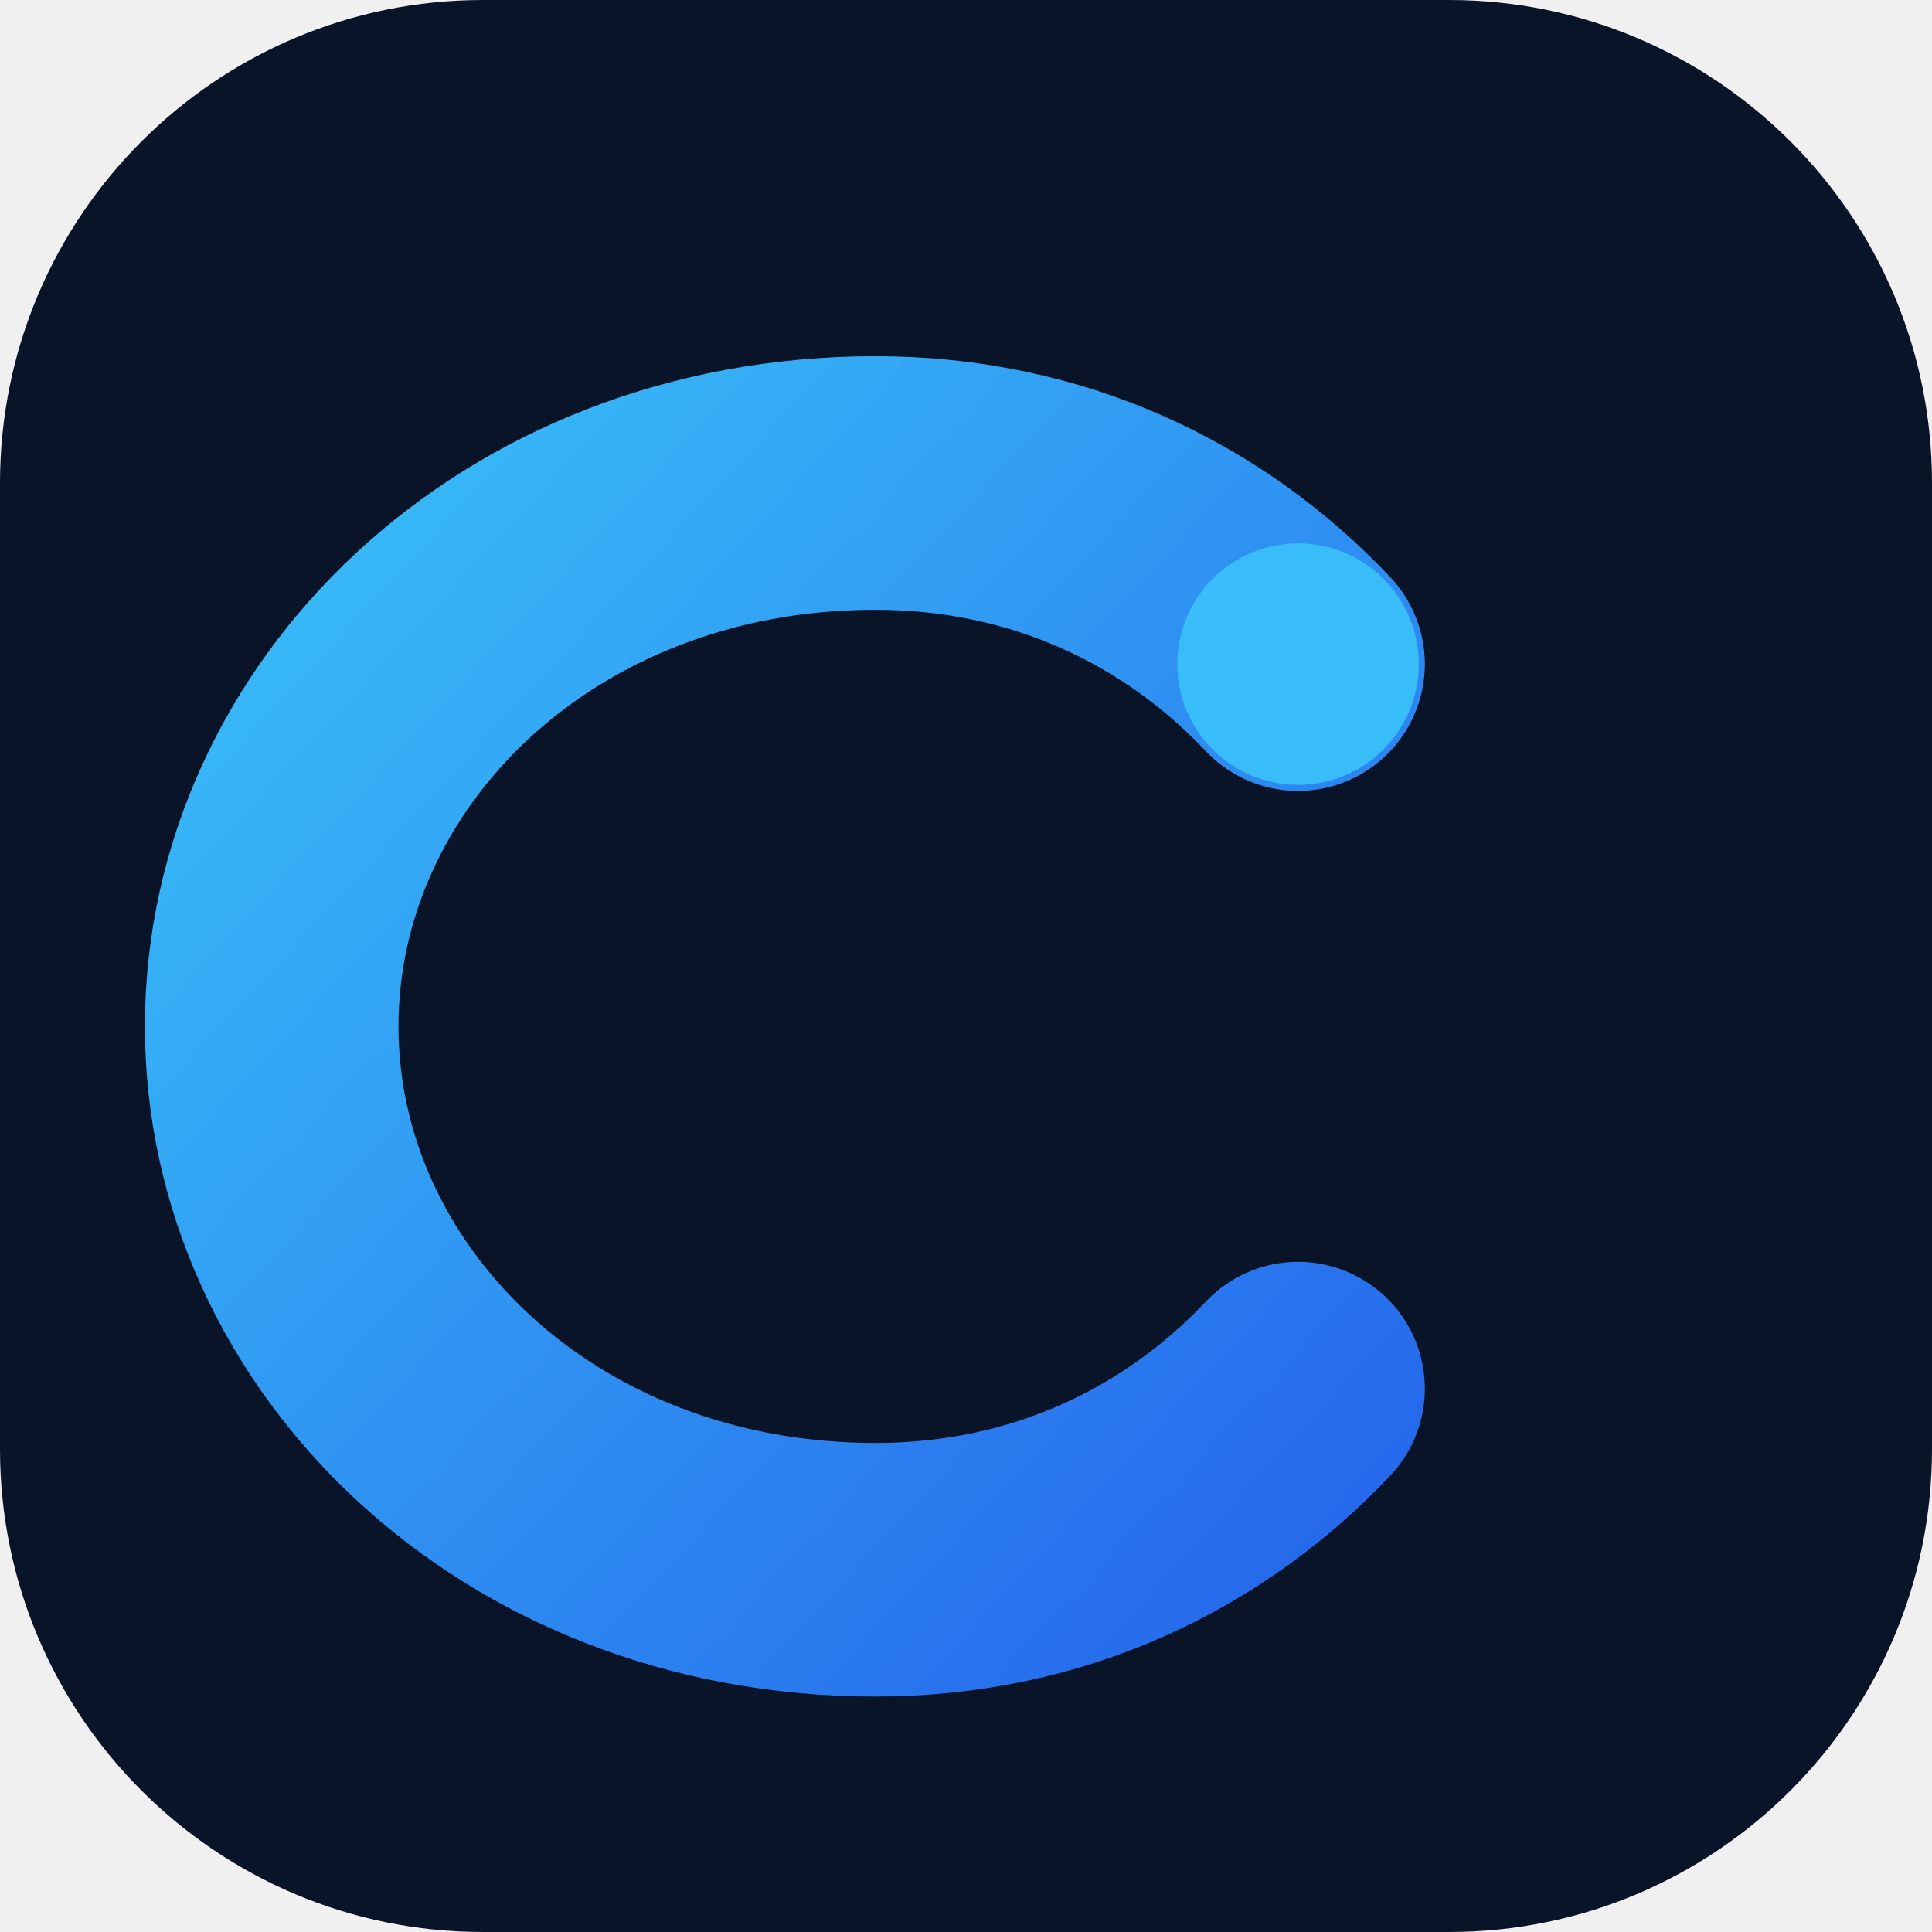
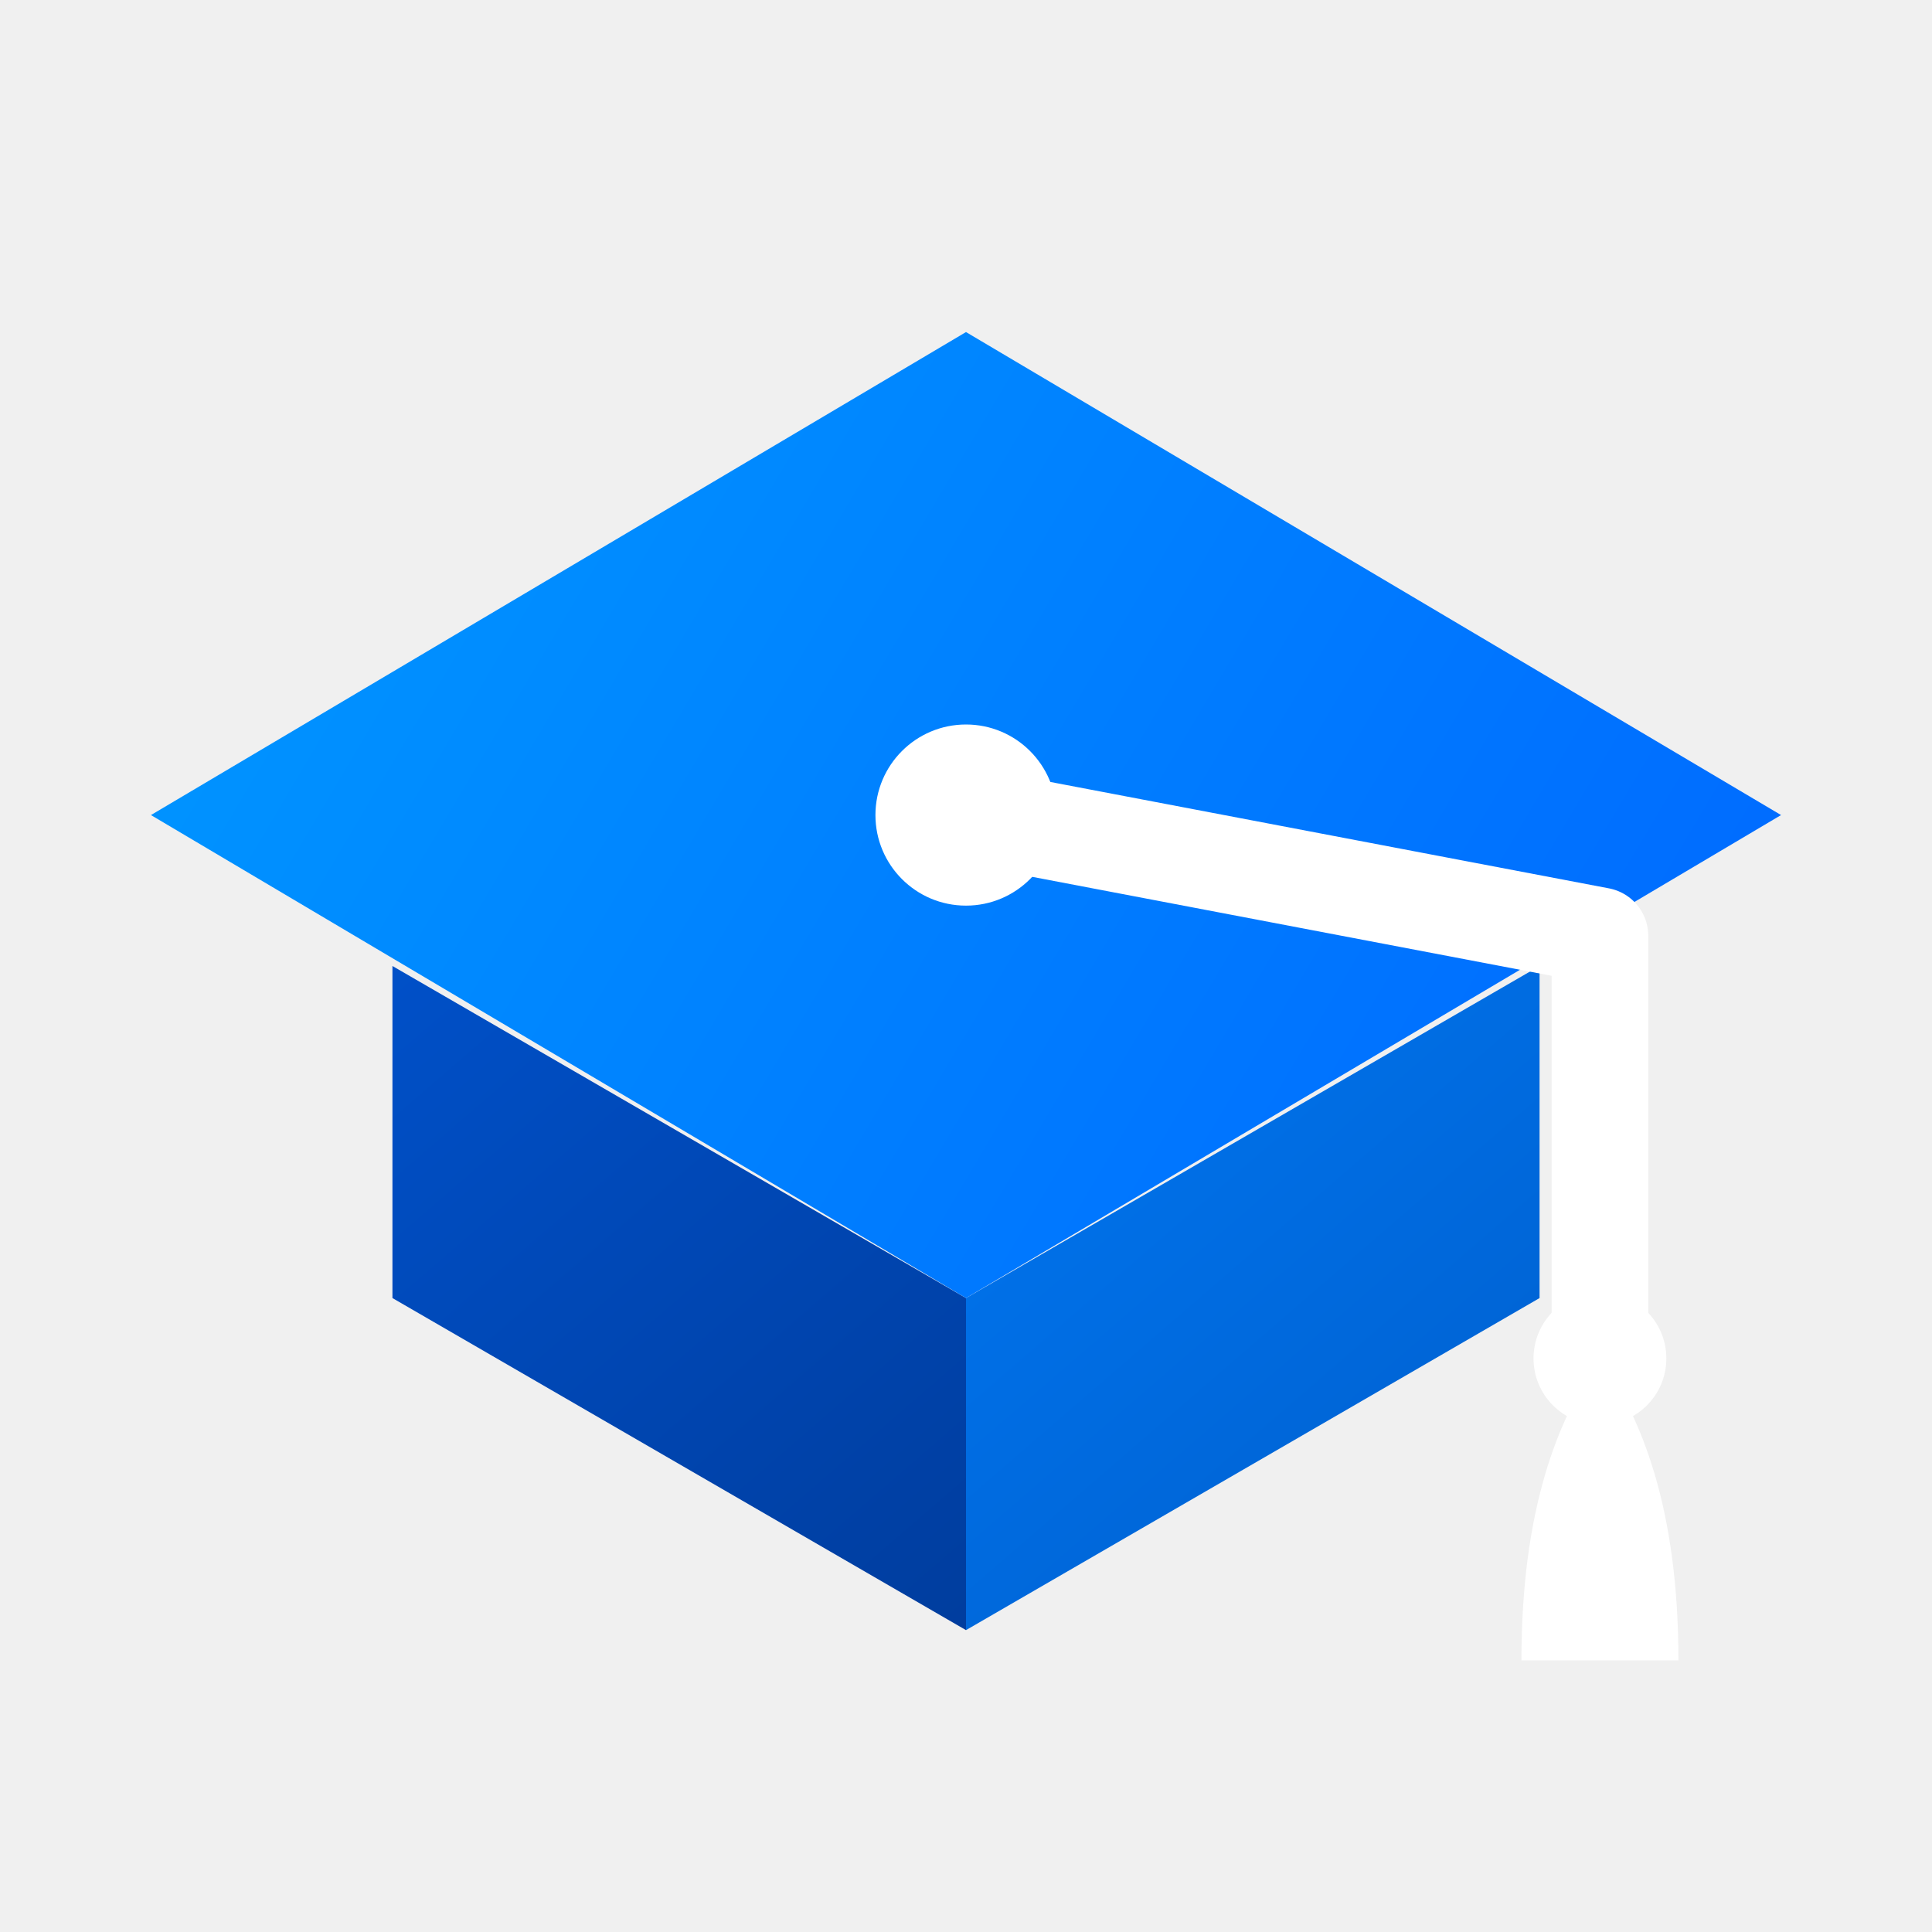
- <svg xmlns="http://www.w3.org/2000/svg" viewBox="0 0 32 32">
+ <svg xmlns="http://www.w3.org/2000/svg" viewBox="0 0 32 32" fill="none">
  <defs>
-     <linearGradient id="cscaGrad" x1="4.5" y1="8" x2="24" y2="26" gradientUnits="userSpaceOnUse">
-       <stop stop-color="#38BDF8" />
-       <stop offset="1" stop-color="#2563EB" />
+     <linearGradient id="cscaCapTop" x1="2.5" y1="5.5" x2="29.5" y2="21.5" gradientUnits="userSpaceOnUse">
+       <stop stop-color="#0099FF" />
+       <stop offset="1" stop-color="#0066FF" />
+     </linearGradient>
+     <linearGradient id="cscaCapBodyLeft" x1="6.5" y1="16" x2="16" y2="27" gradientUnits="userSpaceOnUse">
+       <stop stop-color="#0050C8" />
+       <stop offset="1" stop-color="#003D9E" />
+     </linearGradient>
+     <linearGradient id="cscaCapBodyRight" x1="16" y1="16" x2="25.5" y2="27" gradientUnits="userSpaceOnUse">
+       <stop stop-color="#0077F2" />
+       <stop offset="1" stop-color="#005ECC" />
    </linearGradient>
  </defs>
-   <rect width="32" height="32" rx="8" fill="#091428" />
-   <path d="M21.5 11C19.8 9.2 17.4 8 14.5 8C8.7 8 4.5 12.2 4.5 17C4.5 21.8 8.7 26 14.5 26C17.4 26 19.8 24.8 21.5 23" fill="none" stroke="url(#cscaGrad)" stroke-width="4.2" stroke-linecap="round" />
-   <circle cx="21.5" cy="11" r="2" fill="#38BDF8" />
+   <path d="M6.5 16V21.5L16 27V21.5L6.5 16Z" fill="url(#cscaCapBodyLeft)" />
+   <path d="M16 21.5V27L25.5 21.5V16L16 21.5Z" fill="url(#cscaCapBodyRight)" />
+   <polygon points="16,5.5 29.5,13.5 16,21.5 2.5,13.5" fill="url(#cscaCapTop)" />
+   <circle cx="16" cy="13.5" r="1.5" fill="#FFFFFF" />
+   <path d="M16 13.5L26.5 15.5V22.5" stroke="#FFFFFF" stroke-width="1.6" stroke-linecap="round" stroke-linejoin="round" />
+   <circle cx="26.5" cy="22.5" r="1.1" fill="#FFFFFF" />
+   <path d="M25.2 27.5C25.2 25 25.8 23.5 26.5 22.5C27.2 23.5 27.8 25 27.8 27.5H25.2Z" fill="#FFFFFF" />
</svg>
